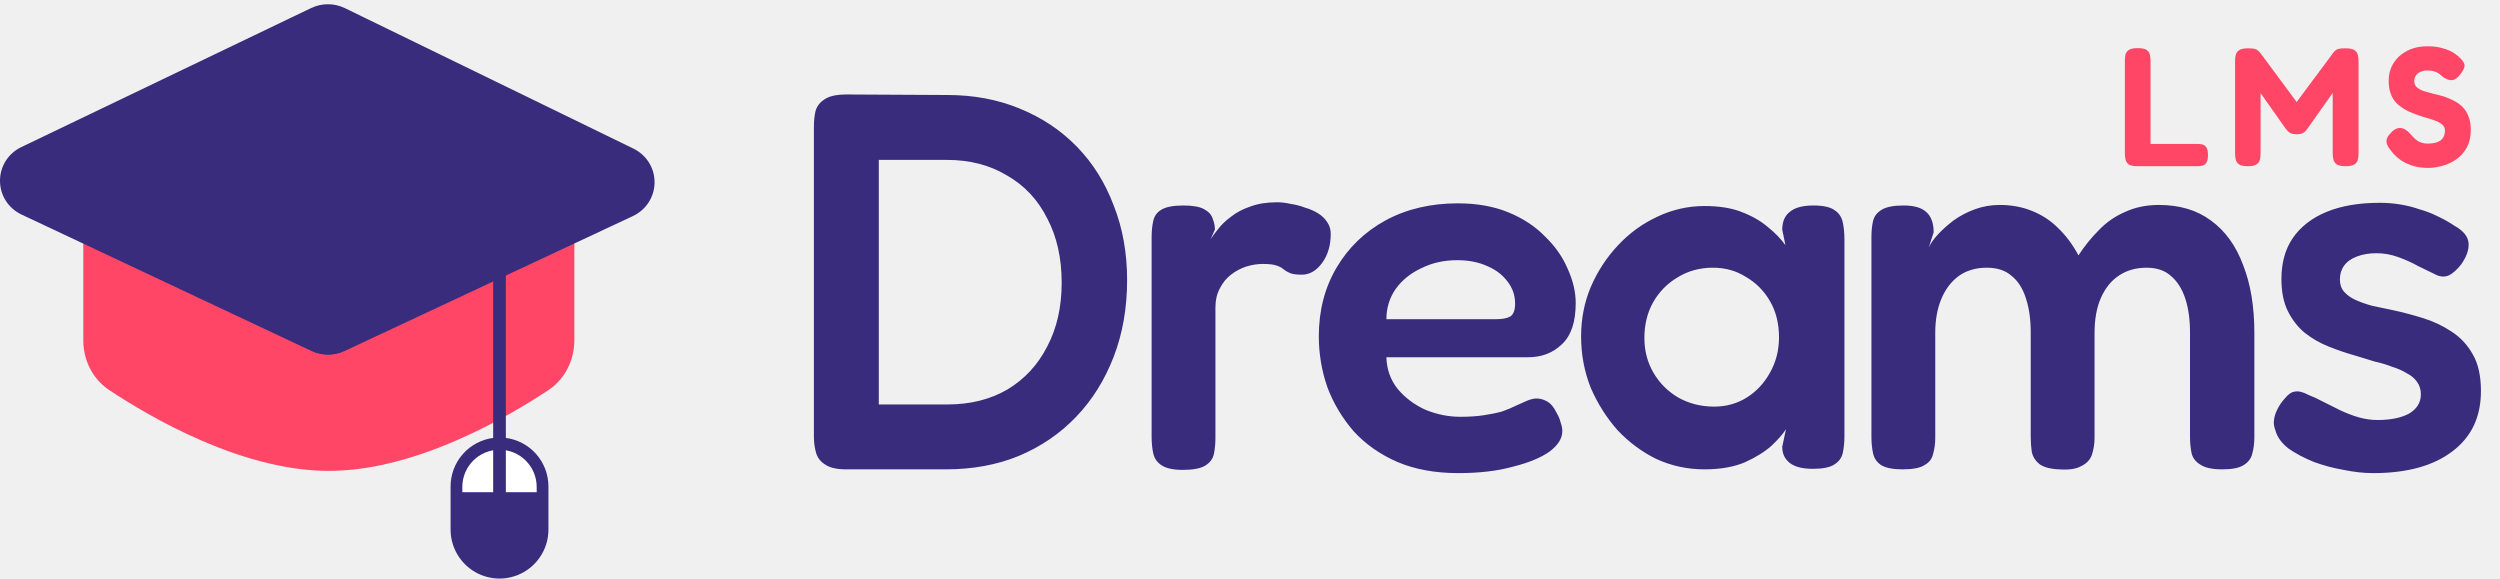
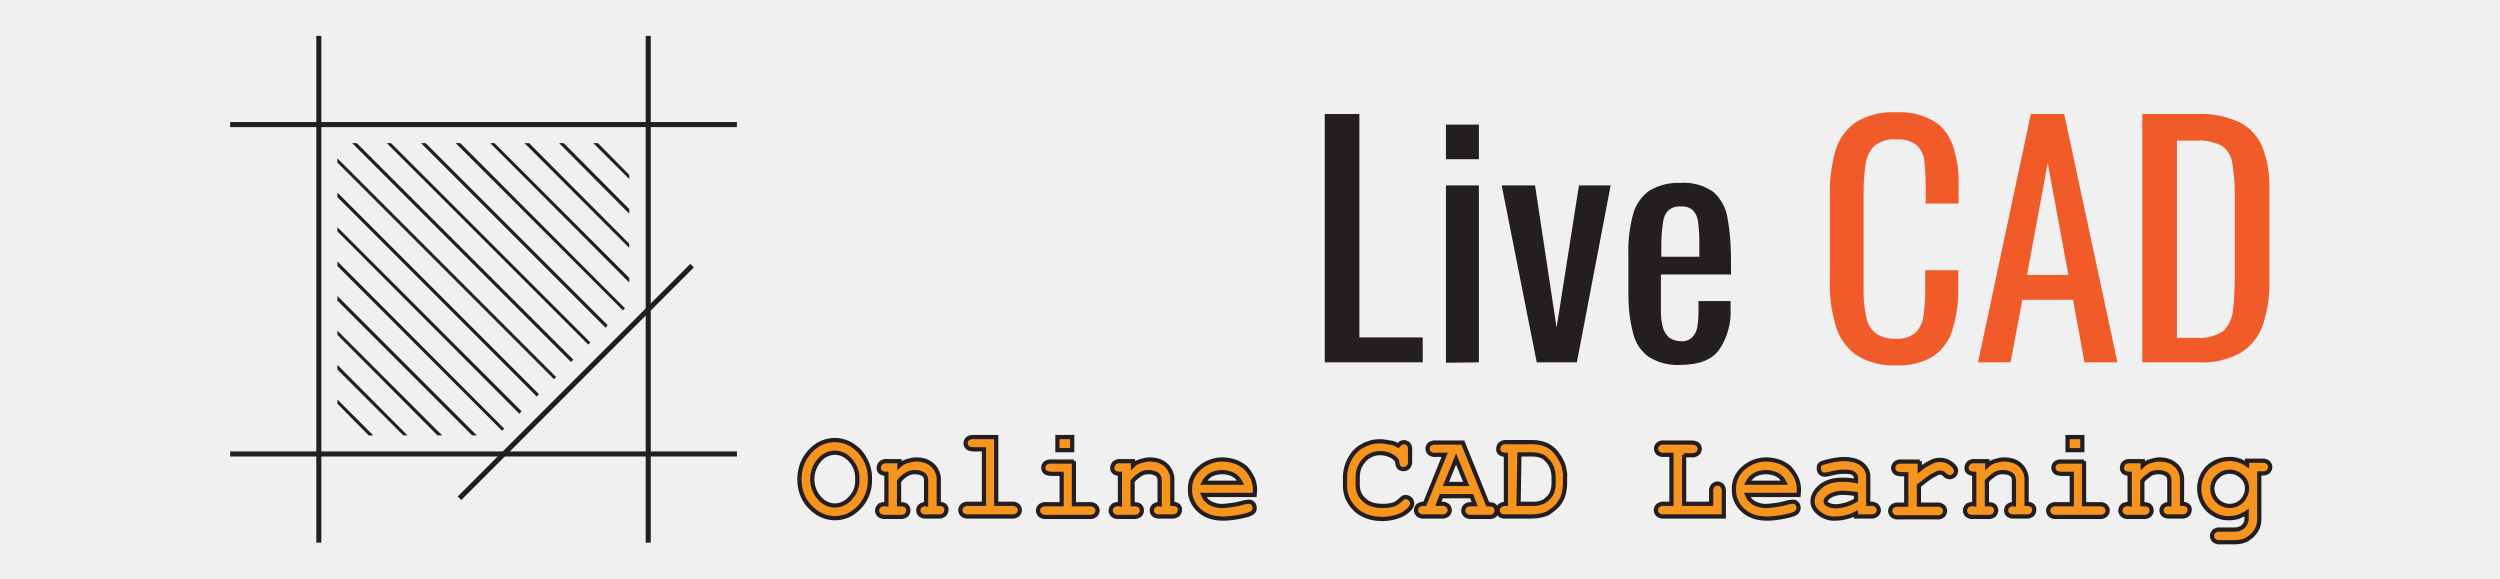
- <svg xmlns="http://www.w3.org/2000/svg" width="592" height="137" viewBox="0 0 592 137" fill="none">
-   <path d="M200.351 111.143C198.15 111.143 196.499 110.762 195.398 110C194.297 109.323 193.578 108.391 193.239 107.206C192.9 106.021 192.731 104.751 192.731 103.396V29.99C192.731 28.635 192.858 27.408 193.112 26.307C193.451 25.122 194.17 24.19 195.271 23.513C196.372 22.751 198.107 22.37 200.478 22.37L224.354 22.497C230.535 22.497 236.207 23.555 241.372 25.672C246.621 27.789 251.151 30.794 254.961 34.689C258.771 38.584 261.692 43.24 263.724 48.659C265.841 53.993 266.899 59.877 266.899 66.312C266.899 72.916 265.841 78.97 263.724 84.473C261.607 89.976 258.644 94.718 254.834 98.697C251.024 102.676 246.494 105.767 241.245 107.968C236.08 110.085 230.323 111.143 223.973 111.143H200.351ZM208.098 95.776H224.354C229.773 95.776 234.514 94.591 238.578 92.22C242.642 89.765 245.775 86.378 247.976 82.06C250.262 77.742 251.405 72.704 251.405 66.947C251.405 61.105 250.262 56.025 247.976 51.707C245.775 47.304 242.6 43.918 238.451 41.547C234.387 39.092 229.646 37.864 224.227 37.864H208.098V95.776ZM280.067 111.27C277.781 111.27 276.088 110.889 274.987 110.127C273.971 109.45 273.336 108.518 273.082 107.333C272.828 106.148 272.701 104.835 272.701 103.396V56.279C272.701 54.755 272.828 53.443 273.082 52.342C273.336 51.157 273.971 50.268 274.987 49.675C276.088 48.998 277.824 48.659 280.194 48.659C282.48 48.659 284.131 48.955 285.147 49.548C286.248 50.141 286.925 50.903 287.179 51.834C287.518 52.681 287.687 53.527 287.687 54.374L286.671 56.66C287.095 55.983 287.687 55.178 288.449 54.247C289.211 53.231 290.227 52.257 291.497 51.326C292.767 50.31 294.291 49.506 296.069 48.913C297.847 48.236 299.964 47.897 302.419 47.897C303.435 47.897 304.494 48.024 305.594 48.278C306.78 48.447 307.923 48.744 309.023 49.167C310.209 49.506 311.267 49.971 312.198 50.564C313.13 51.157 313.849 51.876 314.357 52.723C314.865 53.485 315.119 54.374 315.119 55.39C315.119 58.099 314.442 60.385 313.087 62.248C311.733 64.111 310.124 65.042 308.261 65.042C306.991 65.042 306.06 64.915 305.467 64.661C304.875 64.407 304.367 64.111 303.943 63.772C303.605 63.433 303.054 63.137 302.292 62.883C301.615 62.629 300.514 62.502 298.99 62.502C297.72 62.502 296.408 62.714 295.053 63.137C293.783 63.56 292.598 64.195 291.497 65.042C290.397 65.889 289.508 66.989 288.83 68.344C288.153 69.614 287.814 71.096 287.814 72.789V103.65C287.814 105.089 287.687 106.402 287.433 107.587C287.179 108.688 286.502 109.577 285.401 110.254C284.301 110.931 282.523 111.27 280.067 111.27ZM345.316 112.032C339.812 112.032 334.986 111.143 330.838 109.365C326.774 107.587 323.345 105.174 320.551 102.126C317.841 98.993 315.767 95.522 314.328 91.712C312.973 87.817 312.296 83.796 312.296 79.647C312.296 73.551 313.693 68.132 316.487 63.391C319.281 58.65 323.133 54.924 328.044 52.215C333.039 49.506 338.754 48.151 345.189 48.151C349.761 48.151 353.782 48.871 357.254 50.31C360.725 51.749 363.604 53.654 365.89 56.025C368.26 58.311 370.038 60.851 371.224 63.645C372.494 66.439 373.129 69.148 373.129 71.773C373.129 76.26 372.028 79.52 369.827 81.552C367.71 83.584 365.043 84.6 361.826 84.6H328.298C328.382 87.479 329.271 89.976 330.965 92.093C332.743 94.21 334.944 95.861 337.569 97.046C340.278 98.147 343.03 98.697 345.824 98.697C347.94 98.697 349.803 98.57 351.412 98.316C353.105 98.062 354.544 97.766 355.73 97.427C356.915 97.004 357.931 96.58 358.778 96.157C359.709 95.734 360.556 95.353 361.318 95.014C362.08 94.675 362.799 94.464 363.477 94.379C364.408 94.294 365.339 94.506 366.271 95.014C367.202 95.522 367.964 96.411 368.557 97.681C369.065 98.528 369.403 99.332 369.573 100.094C369.827 100.771 369.954 101.449 369.954 102.126C369.954 103.819 368.938 105.428 366.906 106.952C364.874 108.391 361.995 109.577 358.27 110.508C354.629 111.524 350.311 112.032 345.316 112.032ZM328.298 75.583H354.333C355.772 75.583 356.873 75.371 357.635 74.948C358.397 74.44 358.778 73.424 358.778 71.9C358.778 69.953 358.185 68.217 357 66.693C355.814 65.084 354.206 63.857 352.174 63.01C350.142 62.079 347.771 61.613 345.062 61.613C341.929 61.613 339.093 62.248 336.553 63.518C334.013 64.703 331.981 66.354 330.457 68.471C329.017 70.588 328.298 72.958 328.298 75.583ZM429.27 111.016C426.815 111.016 424.995 110.55 423.809 109.619C422.624 108.688 422.031 107.418 422.031 105.809L422.92 101.618C422.243 102.719 421.1 104.031 419.491 105.555C417.883 106.994 415.766 108.307 413.141 109.492C410.517 110.593 407.342 111.143 403.616 111.143C399.637 111.143 395.869 110.339 392.313 108.73C388.842 107.037 385.752 104.751 383.042 101.872C380.418 98.909 378.301 95.564 376.692 91.839C375.168 88.029 374.406 83.965 374.406 79.647C374.406 75.498 375.168 71.604 376.692 67.963C378.301 64.238 380.46 60.936 383.169 58.057C385.879 55.178 388.969 52.935 392.44 51.326C395.996 49.633 399.722 48.786 403.616 48.786C407.088 48.786 410.009 49.252 412.379 50.183C414.835 51.114 416.909 52.3 418.602 53.739C420.296 55.094 421.693 56.533 422.793 58.057L422.031 54.374C422.031 52.511 422.624 51.114 423.809 50.183C424.995 49.167 426.857 48.659 429.397 48.659C431.768 48.659 433.461 49.04 434.477 49.802C435.493 50.479 436.128 51.453 436.382 52.723C436.636 53.908 436.763 55.263 436.763 56.787V103.269C436.763 104.708 436.636 106.021 436.382 107.206C436.128 108.391 435.451 109.323 434.35 110C433.334 110.677 431.641 111.016 429.27 111.016ZM405.902 96.284C408.781 96.284 411.363 95.564 413.649 94.125C415.935 92.686 417.756 90.738 419.11 88.283C420.55 85.743 421.269 82.949 421.269 79.901C421.269 76.599 420.55 73.72 419.11 71.265C417.671 68.81 415.766 66.905 413.395 65.55C411.109 64.111 408.527 63.391 405.648 63.391C402.516 63.391 399.722 64.153 397.266 65.677C394.811 67.116 392.864 69.106 391.424 71.646C390.07 74.101 389.392 76.895 389.392 80.028C389.392 83.076 390.112 85.828 391.551 88.283C392.991 90.738 394.938 92.686 397.393 94.125C399.933 95.564 402.77 96.284 405.902 96.284ZM450.522 111.143C448.236 111.143 446.543 110.804 445.442 110.127C444.426 109.45 443.791 108.518 443.537 107.333C443.283 106.148 443.156 104.878 443.156 103.523V56.025C443.156 54.67 443.283 53.443 443.537 52.342C443.791 51.241 444.468 50.352 445.569 49.675C446.67 48.998 448.405 48.659 450.776 48.659C453.231 48.659 455.009 49.167 456.11 50.183C457.295 51.199 457.888 52.808 457.888 55.009L456.745 58.565C457.168 57.634 457.888 56.618 458.904 55.517C459.92 54.416 461.148 53.316 462.587 52.215C464.111 51.114 465.804 50.225 467.667 49.548C469.53 48.871 471.477 48.532 473.509 48.532C476.303 48.532 478.843 48.998 481.129 49.929C483.5 50.86 485.574 52.215 487.352 53.993C489.215 55.771 490.823 57.93 492.178 60.47C493.617 58.269 495.226 56.279 497.004 54.501C498.782 52.638 500.856 51.199 503.227 50.183C505.598 49.082 508.265 48.532 511.228 48.532C516.139 48.532 520.245 49.76 523.547 52.215C526.934 54.67 529.474 58.184 531.167 62.756C532.945 67.243 533.834 72.62 533.834 78.885V103.523C533.834 104.962 533.665 106.275 533.326 107.46C533.072 108.561 532.395 109.45 531.294 110.127C530.278 110.804 528.585 111.143 526.214 111.143C523.843 111.143 522.108 110.762 521.007 110C519.906 109.323 519.229 108.434 518.975 107.333C518.721 106.148 518.594 104.835 518.594 103.396V78.758C518.594 75.625 518.213 72.916 517.451 70.63C516.689 68.344 515.546 66.566 514.022 65.296C512.583 64.026 510.678 63.391 508.307 63.391C505.767 63.391 503.566 64.026 501.703 65.296C499.925 66.481 498.528 68.217 497.512 70.503C496.496 72.789 495.988 75.583 495.988 78.885V103.65C495.988 105.089 495.776 106.444 495.353 107.714C494.93 108.899 494.083 109.788 492.813 110.381C491.628 111.058 489.892 111.312 487.606 111.143C485.489 111.058 483.923 110.635 482.907 109.873C481.976 109.111 481.383 108.18 481.129 107.079C480.96 105.894 480.875 104.666 480.875 103.396V78.758C480.875 75.625 480.494 72.916 479.732 70.63C478.97 68.259 477.827 66.481 476.303 65.296C474.864 64.026 472.916 63.391 470.461 63.391C467.836 63.391 465.593 64.068 463.73 65.423C461.952 66.778 460.597 68.598 459.666 70.884C458.735 73.17 458.269 75.795 458.269 78.758V103.65C458.269 105.005 458.1 106.275 457.761 107.46C457.507 108.645 456.83 109.534 455.729 110.127C454.713 110.804 452.977 111.143 450.522 111.143ZM561.959 112.032C559.757 112.032 557.429 111.778 554.974 111.27C552.518 110.847 550.148 110.212 547.862 109.365C545.576 108.434 543.586 107.375 541.893 106.19C540.284 104.92 539.268 103.523 538.845 101.999C538.506 101.152 538.379 100.348 538.464 99.586C538.548 98.739 538.802 97.893 539.226 97.046C539.649 96.115 540.284 95.183 541.131 94.252C541.893 93.321 542.655 92.813 543.417 92.728C544.263 92.559 545.322 92.813 546.592 93.49C547.692 93.913 548.878 94.464 550.148 95.141C551.502 95.818 552.857 96.496 554.212 97.173C555.651 97.85 557.09 98.401 558.53 98.824C560.054 99.247 561.535 99.459 562.975 99.459C566.107 99.459 568.605 98.951 570.468 97.935C572.33 96.834 573.262 95.31 573.262 93.363C573.262 92.262 572.965 91.289 572.373 90.442C571.78 89.595 570.976 88.918 569.96 88.41C569.028 87.817 567.885 87.309 566.531 86.886C565.261 86.378 563.864 85.955 562.34 85.616C560.9 85.193 559.376 84.727 557.768 84.219C555.651 83.626 553.534 82.907 551.418 82.06C549.301 81.213 547.396 80.113 545.703 78.758C544.094 77.403 542.782 75.71 541.766 73.678C540.75 71.646 540.242 69.106 540.242 66.058C540.242 62.248 541.131 59.031 542.909 56.406C544.771 53.697 547.438 51.622 550.91 50.183C554.381 48.744 558.572 48.024 563.483 48.024C565.176 48.024 566.785 48.151 568.309 48.405C569.917 48.659 571.441 49.04 572.881 49.548C574.405 49.971 575.844 50.522 577.199 51.199C578.638 51.876 579.993 52.638 581.263 53.485C583.379 54.67 584.48 56.067 584.565 57.676C584.649 59.2 584.057 60.851 582.787 62.629C581.855 63.814 580.924 64.661 579.993 65.169C579.061 65.592 578.088 65.592 577.072 65.169C575.717 64.492 574.235 63.772 572.627 63.01C571.103 62.163 569.494 61.444 567.801 60.851C566.192 60.258 564.499 59.962 562.721 59.962C561.027 59.962 559.503 60.216 558.149 60.724C556.794 61.232 555.778 61.952 555.101 62.883C554.423 63.814 554.085 64.915 554.085 66.185C554.085 67.37 554.423 68.344 555.101 69.106C555.778 69.868 556.667 70.503 557.768 71.011C558.868 71.519 560.181 71.985 561.705 72.408C563.229 72.747 564.837 73.085 566.531 73.424C568.901 73.932 571.314 74.567 573.77 75.329C576.225 76.091 578.469 77.149 580.501 78.504C582.617 79.859 584.311 81.679 585.581 83.965C586.851 86.166 587.486 89.045 587.486 92.601C587.486 98.782 585.2 103.565 580.628 106.952C576.14 110.339 569.917 112.032 561.959 112.032Z" fill="#392C7D" />
-   <path d="M506.209 39.36C505.249 39.36 504.555 39.227 504.129 38.96C503.702 38.667 503.435 38.28 503.329 37.8C503.222 37.32 503.169 36.827 503.169 36.32V14.44C503.169 13.907 503.209 13.413 503.289 12.96C503.395 12.507 503.662 12.133 504.089 11.84C504.515 11.547 505.222 11.4 506.209 11.4C507.222 11.4 507.929 11.547 508.329 11.84C508.755 12.133 509.009 12.507 509.089 12.96C509.195 13.413 509.249 13.907 509.249 14.44V34.08H520.209C520.662 34.08 521.089 34.12 521.489 34.2C521.889 34.28 522.209 34.507 522.449 34.88C522.715 35.253 522.849 35.867 522.849 36.72C522.849 37.547 522.715 38.16 522.449 38.56C522.182 38.933 521.849 39.16 521.449 39.24C521.075 39.32 520.662 39.36 520.209 39.36H506.209ZM532.266 39.36C531.306 39.36 530.613 39.213 530.186 38.92C529.786 38.627 529.533 38.253 529.426 37.8C529.319 37.32 529.266 36.813 529.266 36.28V14.4C529.266 13.893 529.319 13.427 529.426 13C529.533 12.547 529.799 12.173 530.226 11.88C530.653 11.587 531.359 11.44 532.346 11.44C533.013 11.44 533.519 11.48 533.866 11.56C534.213 11.64 534.466 11.76 534.626 11.92C534.786 12.053 534.959 12.213 535.146 12.4L544.146 24.56H543.546L552.586 12.4C552.799 12.133 553.013 11.933 553.226 11.8C553.439 11.667 553.706 11.573 554.026 11.52C554.373 11.467 554.853 11.44 555.466 11.44C556.426 11.44 557.119 11.587 557.546 11.88C557.973 12.173 558.239 12.56 558.346 13.04C558.453 13.493 558.506 13.973 558.506 14.48V36.36C558.506 36.867 558.453 37.347 558.346 37.8C558.239 38.253 557.973 38.627 557.546 38.92C557.119 39.213 556.413 39.36 555.426 39.36C554.466 39.36 553.773 39.213 553.346 38.92C552.919 38.627 552.653 38.24 552.546 37.76C552.439 37.28 552.386 36.787 552.386 36.28V22L546.426 30.44C546.319 30.573 546.173 30.76 545.986 31C545.799 31.213 545.533 31.4 545.186 31.56C544.866 31.72 544.426 31.8 543.866 31.8C543.279 31.8 542.813 31.72 542.466 31.56C542.146 31.4 541.893 31.213 541.706 31C541.519 30.787 541.359 30.6 541.226 30.44L535.306 22.04V36.36C535.306 36.867 535.253 37.347 535.146 37.8C535.039 38.253 534.773 38.627 534.346 38.92C533.946 39.213 533.253 39.36 532.266 39.36ZM575.004 39.76C573.591 39.76 572.351 39.587 571.284 39.24C570.244 38.893 569.351 38.48 568.604 38C567.884 37.493 567.311 37 566.884 36.52C566.457 36.04 566.164 35.68 566.004 35.44C565.551 34.853 565.271 34.347 565.164 33.92C565.057 33.467 565.111 33.013 565.324 32.56C565.564 32.107 565.964 31.613 566.524 31.08C567.084 30.6 567.604 30.347 568.084 30.32C568.591 30.267 569.084 30.387 569.564 30.68C570.044 30.973 570.511 31.387 570.964 31.92C571.604 32.693 572.231 33.24 572.844 33.56C573.484 33.853 574.151 34 574.844 34C575.724 34 576.471 33.893 577.084 33.68C577.697 33.467 578.164 33.133 578.484 32.68C578.804 32.2 578.964 31.6 578.964 30.88C578.964 30.293 578.737 29.827 578.284 29.48C577.857 29.107 577.271 28.787 576.524 28.52C575.804 28.253 574.991 28 574.084 27.76C573.204 27.493 572.324 27.187 571.444 26.84C570.831 26.627 570.244 26.36 569.684 26.04C569.124 25.72 568.591 25.36 568.084 24.96C567.577 24.56 567.137 24.08 566.764 23.52C566.417 22.96 566.137 22.32 565.924 21.6C565.737 20.88 565.644 20.053 565.644 19.12C565.644 17.547 566.031 16.147 566.804 14.92C567.577 13.693 568.644 12.733 570.004 12.04C571.391 11.32 572.977 10.96 574.764 10.96C575.964 10.96 577.004 11.067 577.884 11.28C578.791 11.493 579.551 11.747 580.164 12.04C580.777 12.333 581.257 12.627 581.604 12.92C581.977 13.187 582.231 13.4 582.364 13.56C583.111 14.253 583.524 14.853 583.604 15.36C583.684 15.84 583.404 16.52 582.764 17.4C582.097 18.333 581.431 18.853 580.764 18.96C580.124 19.067 579.391 18.84 578.564 18.28C578.244 17.987 577.924 17.72 577.604 17.48C577.284 17.24 576.897 17.053 576.444 16.92C576.017 16.76 575.444 16.68 574.724 16.68C574.297 16.68 573.897 16.747 573.524 16.88C573.151 16.987 572.831 17.147 572.564 17.36C572.297 17.573 572.084 17.84 571.924 18.16C571.764 18.453 571.684 18.787 571.684 19.16C571.684 19.773 571.884 20.267 572.284 20.64C572.711 21.013 573.257 21.32 573.924 21.56C574.617 21.773 575.377 21.987 576.204 22.2C577.057 22.387 577.924 22.613 578.804 22.88C579.604 23.147 580.377 23.48 581.124 23.88C581.871 24.253 582.537 24.733 583.124 25.32C583.711 25.907 584.177 26.64 584.524 27.52C584.897 28.4 585.084 29.48 585.084 30.76C585.084 32.36 584.777 33.733 584.164 34.88C583.551 36.027 582.737 36.96 581.724 37.68C580.711 38.4 579.617 38.92 578.444 39.24C577.271 39.587 576.124 39.76 575.004 39.76Z" fill="#FF4667" />
-   <path d="M133.733 55.305V81.76C133.733 85.623 131.917 89.215 128.928 91.24C126.415 92.942 123.032 95.112 119.033 97.373V55.305H133.733Z" fill="#FF4667" />
-   <path d="M118.283 55.305V97.558C107.507 103.691 92.29 110.491 77.846 110.491C58.049 110.491 36.801 97.712 27.514 91.4C24.525 89.367 22.709 85.761 22.709 81.882V55.305H118.283V55.305Z" fill="#FF4667" />
-   <path d="M133 54.754V80.591C133 84.377 131.185 87.894 128.196 89.876C118.91 96.034 97.663 108.503 77.864 108.503C58.066 108.503 36.819 96.034 27.532 89.876C24.544 87.894 22.728 84.377 22.728 80.591V54.754H133ZM136.001 51.75H133H22.728H19.727V54.754V80.591C19.727 85.42 22.026 89.827 25.875 92.38C30.768 95.625 38.502 100.318 47.561 104.254C58.639 109.067 68.834 111.507 77.864 111.507C86.894 111.507 97.089 109.067 108.167 104.254C117.226 100.318 124.96 95.624 129.853 92.38C133.702 89.827 136.001 85.42 136.001 80.591V54.754V51.75V51.75Z" fill="#FF4667" />
-   <path d="M116.893 103.686C114.084 104.026 111.497 105.383 109.618 107.501C107.74 109.62 106.702 112.353 106.699 115.185V125.404C106.699 129.546 108.906 133.375 112.491 135.446C116.076 137.518 120.492 137.518 124.076 135.446C127.661 133.375 129.869 129.546 129.869 125.404V115.185C129.866 112.353 128.827 109.62 126.949 107.501C125.071 105.383 122.483 104.026 119.674 103.686" fill="#392C7D" />
-   <path d="M127.087 116.549H109.48V115.31C109.48 110.443 113.422 106.498 118.283 106.498C123.145 106.498 127.087 110.444 127.087 115.31V116.549H127.087Z" fill="white" />
-   <path d="M118.283 58.541V118.503" stroke="#392C7D" stroke-width="3" stroke-miterlimit="10" stroke-linecap="round" />
-   <path d="M147.915 51.328L81.231 83.107C78.986 84.177 76.378 84.174 74.134 83.099L7.087 50.976C0.871 47.998 0.838 39.152 7.031 36.127L74.042 3.402C76.337 2.281 79.022 2.289 81.31 3.423L148.03 36.493C154.192 39.548 154.124 48.37 147.915 51.328Z" fill="#392C7D" />
-   <path d="M77.655 3.95C78.574 3.95 79.492 4.156 80.337 4.568L148.637 37.82C153.159 40.022 153.109 46.381 148.553 48.514L80.28 80.473C79.458 80.858 78.57 81.05 77.682 81.05C76.789 81.05 75.897 80.856 75.072 80.468L6.436 48.167C1.874 46.02 1.85 39.644 6.395 37.463L75.004 4.552C75.84 4.151 76.748 3.95 77.655 3.95ZM77.655 1C76.287 1 74.916 1.312 73.688 1.901L5.08 34.812C1.933 36.321 -0.013 39.397 6.59941e-05 42.839C0.013 46.281 1.983 49.342 5.141 50.828L73.776 83.129C74.988 83.699 76.338 84 77.681 84C79.018 84 80.363 83.701 81.57 83.136L149.842 51.178C152.996 49.701 154.973 46.65 155 43.215C155.027 39.781 153.099 36.7 149.968 35.176L81.669 1.924C80.428 1.319 79.039 1 77.655 1Z" fill="#392C7D" />
+ <svg xmlns="http://www.w3.org/2000/svg" version="1.1" id="Layer_1" x="0px" y="0px" viewBox="0 0 592 137" style="enable-background:new 0 0 592 137;" xml:space="preserve">
+   <style type="text/css">
+ 	.st0{fill:#231F20;}
+ 	.st1{fill:#F15A29;}
+ 	.st2{fill:#F7941D;stroke:#231F20;stroke-miterlimit:10;}
+ </style>
+   <g>
+     <g>
+       <polygon class="st0" points="313.7,85.8 313.7,27 321.9,27 321.9,79.9 336.9,79.9 336.9,85.8   " />
+       <path class="st0" d="M342.4,37.7v-8.2h7.8v8.2H342.4z M342.4,85.9v-42h7.8v41.9L342.4,85.9z" />
+       <polygon class="st0" points="363.9,85.8 355.6,43.9 363.5,43.9 368.6,77.6 373.9,43.9 381.4,43.9 373.4,85.8   " />
+       <path class="st0" d="M398,86.4c-2.7,0.2-5.3-0.5-7.6-1.9c-1.9-1.4-3.2-3.4-3.7-5.7c-0.8-3-1.1-6.1-1.1-9.2v-9.5    c-0.1-3.1,0.3-6.3,1.1-9.3c0.6-2.3,1.9-4.2,3.8-5.6c2.3-1.4,4.9-2,7.5-1.9c2.8-0.2,5.5,0.6,7.8,2.2c1.8,1.7,3,3.9,3.3,6.3    c0.6,3.2,0.8,6.5,0.8,9.7V65h-16.6v8.5c0,1.4,0.1,2.8,0.5,4.1c0.2,0.9,0.8,1.7,1.5,2.4c0.8,0.5,1.8,0.8,2.7,0.8    c1,0.1,1.9-0.2,2.6-0.8c0.7-0.7,1.1-1.5,1.3-2.4c0.2-1.2,0.3-2.4,0.3-3.7v-2.6h7.6v1.6c0.2,3.5-0.7,7-2.7,9.9    C405.4,85.2,402.3,86.4,398,86.4z M393.4,60.8h9V57c0-1.5-0.1-3-0.3-4.5c-0.1-1-0.5-1.9-1.2-2.7c-0.8-0.7-1.8-1-2.9-0.9    c-1-0.1-2.1,0.2-2.9,0.9c-0.8,0.8-1.2,1.8-1.3,2.9c-0.3,1.9-0.4,3.8-0.4,5.7L393.4,60.8z" />
+       <path class="st1" d="M449,86.5c-3.4,0.2-6.8-0.7-9.7-2.6c-2.3-1.8-4-4.3-4.7-7.1c-0.9-3.2-1.4-6.5-1.3-9.9V46.2    c-0.1-3.5,0.4-7,1.3-10.4c0.8-2.8,2.5-5.2,4.8-6.8c2.9-1.8,6.2-2.6,9.6-2.4c3.1-0.2,6.1,0.5,8.8,2c2.2,1.3,3.8,3.4,4.6,5.8    c1,2.9,1.5,6,1.4,9.1v4.7H456v-4.1c0-1.9-0.1-3.9-0.3-5.8c-0.1-1.5-0.7-2.8-1.8-3.9c-1.4-1.1-3.1-1.5-4.9-1.4    c-1.8-0.2-3.6,0.4-5.1,1.5c-1.1,1.1-1.9,2.6-2.1,4.2c-0.3,2.1-0.5,4.2-0.5,6.4v23.3c-0.1,2.3,0.2,4.7,0.7,7    c0.3,1.5,1.2,2.8,2.4,3.7c1.4,0.8,2.9,1.2,4.5,1.1c1.7,0.2,3.5-0.4,4.8-1.5c1-1.1,1.7-2.6,1.8-4.1c0.3-2,0.4-4.1,0.4-6.1V64h7.8    v4.4c0.1,3.2-0.4,6.4-1.3,9.5c-0.7,2.6-2.3,4.8-4.5,6.4C455.3,85.9,452.1,86.7,449,86.5z" />
+       <path class="st1" d="M468.4,85.8L480.9,27h7.9l12.6,58.8h-7.8L490.9,71h-12l-2.8,14.8H468.4z M480,65.1h9.8l-4.9-26.5L480,65.1z" />
+       <path class="st1" d="M507.3,85.8V27h12.8c3.6-0.2,7.1,0.5,10.3,2c2.5,1.3,4.4,3.4,5.4,6c1.2,3.2,1.7,6.6,1.6,10v21.6    c0.1,3.6-0.5,7.1-1.6,10.5c-1,2.7-2.8,5-5.3,6.5c-3,1.6-6.4,2.4-9.8,2.2L507.3,85.8z M515.5,80h4.7c2.3,0.2,4.5-0.4,6.4-1.7    c1.3-1.4,2.1-3.2,2.2-5.1c0.3-2.7,0.4-5.4,0.4-8.1V46c0-2.5-0.2-5-0.6-7.4c-0.2-1.7-1.2-3.2-2.5-4.1c-1.9-0.9-4-1.4-6.1-1.2h-4.5    L515.5,80z" />
+     </g>
+     <g>
+       <g>
+         <polygon class="st0" points="80,94.7 79.9,94.6 79.9,95 79.9,95.2 79.9,95.6 87.3,103.1 87.3,103.1 87.8,103.1 88,103.1      88.4,103.1    " />
+         <polygon class="st0" points="133.5,33.9 133.4,33.9 133,33.9 132.8,33.9 132.4,33.9 148.9,50.5 149,50.6 149,50.2 149,50      149,49.5    " />
+         <polygon class="st0" points="125.3,33.9 125.3,33.9 124.9,33.9 124.6,33.9 124.2,33.9 148.9,58.6 149,58.7 149,58.3 149,58.1      149,57.7    " />
+         <polygon class="st0" points="117.1,33.9 117.1,33.9 116.7,33.9 116.5,33.9 116.1,33.9 148.9,66.8 149,66.9 149,66.5 149,66.3      149,65.8    " />
+         <polygon class="st0" points="109,33.9 108.5,33.9 108.3,33.9 107.9,33.9 147.4,73.4 147.5,73.5 147.7,73.3 147.8,73.2 148,73         " />
+         <polygon class="st0" points="100.8,33.9 100.4,33.9 100.2,33.9 99.7,33.9 143.3,77.5 143.4,77.6 143.6,77.4 143.7,77.2 143.9,77         " />
+         <polygon class="st0" points="92.6,33.9 92.2,33.9 92,33.9 91.6,33.9 139.3,81.6 139.3,81.6 139.5,81.4 139.6,81.3 139.8,81.1         " />
+         <polygon class="st0" points="84.5,33.9 84.1,33.9 83.9,33.9 83.4,33.9 135.2,85.7 135.2,85.7 135.4,85.5 135.5,85.4 135.8,85.2         " />
+         <polygon class="st0" points="79.9,37.5 79.9,37.9 79.9,38.1 79.9,38.5 131.1,89.7 131.2,89.8 131.4,89.6 131.5,89.5 131.7,89.3         " />
+         <polygon class="st0" points="79.9,45.6 79.9,46.1 79.9,46.3 79.9,46.7 127,93.8 127.1,93.9 127.3,93.7 127.4,93.6 127.6,93.3         " />
+         <polygon class="st0" points="123.3,97.6 123.5,97.4 79.9,53.8 79.9,54.2 79.9,54.4 79.9,54.8 122.9,97.9 123,98 123.2,97.7      123.2,97.7 123.3,97.7 123.3,97.6    " />
+         <polygon class="st0" points="79.9,61.9 79.9,62.4 79.9,62.6 79.9,63 118.9,102 118.9,102 119.1,101.8 119.2,101.7 119.4,101.5         " />
+         <polygon class="st0" points="80,70.2 79.9,70.1 79.9,70.5 79.9,70.7 79.9,71.2 111.8,103.1 111.8,103.1 112.2,103.1 112.4,103.1      112.9,103.1    " />
+         <polygon class="st0" points="80,78.4 79.9,78.3 79.9,78.7 79.9,78.9 79.9,79.3 103.6,103.1 103.6,103.1 104.1,103.1 104.3,103.1      104.7,103.1    " />
+         <polygon class="st0" points="80,86.5 79.9,86.4 79.9,86.8 79.9,87 79.9,87.5 95.5,103.1 95.5,103.1 95.9,103.1 96.1,103.1      96.5,103.1    " />
+         <polygon class="st0" points="141.6,33.9 141.6,33.9 141.2,33.9 141,33.9 140.5,33.9 148.9,42.3 149,42.4 149,42 149,41.8      149,41.4    " />
+         <rect x="97.4" y="89.8" transform="matrix(0.7071 -0.7071 0.7071 0.7071 -23.9952 122.9411)" class="st0" width="77.9" height="1.2" />
+         <rect x="54.5" y="28.9" class="st0" width="120" height="1.2" />
+         <rect x="54.5" y="106.9" class="st0" width="120" height="1.2" />
+         <rect x="74.9" y="8.5" class="st0" width="1.2" height="120" />
+         <rect x="152.9" y="8.5" class="st0" width="1.2" height="120" />
+       </g>
+       <g>
+         <path class="st2" d="M206,113.5c0.1,2.4-0.8,4.8-2.5,6.6c-1.7,1.8-3.6,2.6-5.8,2.6c-2,0-3.9-0.8-5.4-2.2c-2-1.8-3-4.2-3-7     s1-5.2,3-7.1c1.4-1.4,3.4-2.2,5.4-2.2c2.2,0,4.1,0.9,5.8,2.6C205.2,108.7,206.1,111.1,206,113.5z M203,113.5     c0.1-1.7-0.5-3.3-1.6-4.5c-0.9-1.1-2.3-1.8-3.7-1.8c-1.4,0-2.8,0.7-3.7,1.8c-2.2,2.6-2.2,6.4,0,8.9c0.9,1.1,2.3,1.8,3.7,1.8     c1.4,0,2.8-0.7,3.7-1.8C202.5,116.8,203.1,115.2,203,113.5z" />
+         <path class="st2" d="M213,109.2v1c0.5-0.5,1.1-0.8,1.8-1c0.7-0.2,1.4-0.4,2.1-0.4c1.8,0,3.1,0.5,4.2,1.6c0.8,0.9,1.3,2.2,1.2,3.4     v5.5c0.5,0,1,0.1,1.4,0.4c0.3,0.3,0.5,0.7,0.4,1.1c0,0.4-0.2,0.8-0.5,1.1c-0.4,0.3-1,0.5-1.5,0.4h-2.7c-0.5,0.1-1.1-0.1-1.5-0.4     c-0.6-0.6-0.6-1.5,0-2.1c0,0,0,0,0,0c0.4-0.3,0.9-0.5,1.4-0.4v-5.6c0-0.5-0.1-1-0.5-1.4c-0.6-0.4-1.3-0.6-2.1-0.6     c-0.6,0-1.2,0.1-1.8,0.4c-0.7,0.4-1.4,1-2,1.7v5.5c0.5,0,1,0,1.5,0.2c0.5,0.3,0.7,0.8,0.7,1.3c0,0.4-0.2,0.8-0.5,1.1     c-0.4,0.3-1,0.5-1.5,0.4h-3.4c-0.5,0.1-1.1-0.1-1.5-0.4c-0.3-0.3-0.5-0.7-0.5-1.1c0-0.5,0.3-1,0.7-1.3c0.5-0.2,1-0.3,1.5-0.2     v-7.2c-0.5,0-1-0.1-1.4-0.4c-0.3-0.3-0.5-0.7-0.4-1.1c0-0.4,0.2-0.8,0.5-1.1c0.4-0.3,1-0.5,1.5-0.4L213,109.2z" />
+         <path class="st2" d="M235.9,103.5v15.8h3.6c0.5-0.1,1.1,0.1,1.5,0.4c0.3,0.3,0.5,0.7,0.5,1.1c0,0.4-0.2,0.8-0.5,1.1     c-0.4,0.3-1,0.5-1.5,0.4h-10.1c-0.5,0.1-1.1-0.1-1.5-0.4c-0.3-0.3-0.5-0.7-0.5-1.1c0-0.4,0.2-0.8,0.5-1.1c0.4-0.3,1-0.5,1.5-0.4     h3.6v-12.9h-2.4c-0.5,0-1.1-0.1-1.5-0.4c-0.6-0.6-0.6-1.5,0-2.1c0,0,0,0,0,0c0.4-0.3,1-0.5,1.5-0.4L235.9,103.5z" />
+         <path class="st2" d="M254.3,109.2v10.2h3.6c0.5-0.1,1.1,0.1,1.5,0.4c0.3,0.3,0.5,0.7,0.5,1.1c0,0.4-0.2,0.8-0.5,1.1     c-0.4,0.3-1,0.5-1.5,0.4h-10.1c-0.5,0.1-1.1-0.1-1.5-0.4c-0.3-0.3-0.5-0.7-0.5-1.1c0-0.4,0.2-0.8,0.5-1.1c0.4-0.3,1-0.5,1.5-0.4     h3.6v-7.2H249c-0.5,0-1.1-0.1-1.5-0.4c-0.6-0.6-0.6-1.5,0-2.1c0,0,0,0,0,0c0.4-0.3,1-0.5,1.5-0.4H254.3z M253.9,103.5v3.1h-3.5     v-3.1H253.9z" />
+         <path class="st2" d="M268.3,109.2v1c0.5-0.5,1.1-0.8,1.8-1c0.7-0.2,1.4-0.4,2.1-0.4c1.8,0,3.1,0.5,4.2,1.6     c0.8,0.9,1.3,2.2,1.2,3.4v5.5c0.5,0,1,0.1,1.4,0.4c0.3,0.3,0.5,0.7,0.4,1.1c0,0.4-0.2,0.8-0.5,1.1c-0.4,0.3-1,0.5-1.5,0.4h-2.7     c-0.5,0.1-1.1-0.1-1.5-0.4c-0.6-0.6-0.6-1.5,0-2.1c0,0,0,0,0,0c0.4-0.3,0.9-0.5,1.4-0.4v-5.6c0-0.5-0.1-1-0.5-1.4     c-0.6-0.4-1.3-0.6-2.1-0.6c-0.6,0-1.2,0.1-1.8,0.4c-0.7,0.5-1.4,1-2,1.7v5.5c0.5,0,1,0,1.5,0.2c0.5,0.3,0.7,0.8,0.7,1.3     c0,0.4-0.2,0.8-0.5,1.1c-0.4,0.3-1,0.5-1.5,0.4h-3.4c-0.5,0.1-1.1-0.1-1.5-0.4c-0.3-0.3-0.5-0.7-0.5-1.1c0-0.5,0.3-1,0.7-1.3     c0.5-0.2,1-0.3,1.5-0.2v-7.2c-0.5,0-1-0.1-1.4-0.4c-0.3-0.3-0.5-0.7-0.4-1.1c0-0.4,0.2-0.8,0.5-1.1c0.4-0.3,1-0.5,1.5-0.4     L268.3,109.2z" />
+         <path class="st2" d="M297.1,117.2h-12.2c0.3,0.8,0.9,1.4,1.6,1.9c1,0.5,2.1,0.8,3.2,0.7c1.5-0.1,3-0.3,4.4-0.7     c0.5-0.2,1-0.2,1.6-0.3c0.4,0,0.7,0.1,1,0.4c0.3,0.3,0.4,0.7,0.4,1.1c0,0.4-0.1,0.7-0.4,1c-0.4,0.4-1.3,0.7-2.8,1     c-1.4,0.3-2.9,0.5-4.3,0.5c-2.4,0-4.3-0.7-5.7-2c-1.4-1.3-2.2-3.1-2.1-4.9c-0.1-2,0.8-3.8,2.3-5.1c1.5-1.3,3.4-2,5.3-2     c1.1,0,2.3,0.2,3.3,0.6c0.8,0.3,1.6,0.8,2.3,1.4c0.7,0.8,1.3,1.7,1.7,2.6c0.3,0.8,0.5,1.7,0.5,2.6L297.1,117.2z M293.8,114.3     c-0.4-0.8-1-1.5-1.8-1.9c-1.6-0.8-3.6-0.8-5.2,0c-0.8,0.5-1.4,1.1-1.8,1.9H293.8z" />
+         <path class="st2" d="M331.1,105.5c0.2-0.2,0.4-0.4,0.6-0.6c0.2-0.1,0.5-0.2,0.7-0.2c0.4,0,0.8,0.2,1.1,0.4c0.3,0.4,0.5,1,0.4,1.5     v2.5c0.1,0.5-0.1,1.1-0.4,1.5c-0.3,0.3-0.7,0.5-1.1,0.5c-0.3,0-0.7-0.1-1-0.3c-0.3-0.3-0.5-0.8-0.5-1.2c0-0.3-0.2-0.7-0.4-0.9     c-0.5-0.5-1-0.8-1.6-1c-0.7-0.3-1.4-0.4-2.1-0.4c-0.9,0-1.7,0.2-2.4,0.6c-0.8,0.4-1.5,1.1-2,1.9c-0.6,0.9-0.9,2-0.9,3.1v1.9     c0,1.4,0.5,2.7,1.6,3.6c1,1,2.5,1.4,4.3,1.4c1,0,1.9-0.1,2.8-0.4c0.5-0.2,1-0.6,1.4-1c0.2-0.2,0.5-0.4,0.7-0.6     c0.2-0.1,0.4-0.1,0.6-0.1c0.8,0,1.5,0.7,1.5,1.5c0,0.5-0.3,1-0.6,1.3c-0.6,0.7-1.4,1.2-2.3,1.6c-1.3,0.5-2.7,0.8-4.1,0.8     c-1.6,0-3.3-0.3-4.8-1.1c-1.2-0.6-2.2-1.6-2.9-2.7c-0.8-1.2-1.2-2.6-1.2-4.1v-2c0-1.5,0.4-3,1.1-4.3c0.7-1.3,1.7-2.4,3-3.1     c1.2-0.7,2.6-1.1,4.1-1.1c0.8,0,1.6,0.1,2.4,0.3C329.7,104.8,330.4,105.1,331.1,105.5z" />
+         <path class="st2" d="M348.5,117.5h-7.2l-0.7,1.8h0.7c0.5-0.1,1.1,0.1,1.5,0.4c0.3,0.3,0.5,0.7,0.5,1.1c0,0.4-0.2,0.8-0.5,1.1     c-0.4,0.3-1,0.5-1.5,0.4h-4c-0.5,0.1-1.1-0.1-1.5-0.4c-0.3-0.3-0.5-0.7-0.5-1.1c0-0.4,0.2-0.8,0.5-1.1c0.5-0.3,1-0.5,1.6-0.4     l4.7-11.6H340c-0.5,0.1-1.1-0.1-1.5-0.4c-0.6-0.6-0.6-1.5,0-2.1c0,0,0,0,0,0c0.4-0.3,1-0.5,1.5-0.4h6.4l5.9,14.6     c0.5,0,0.9,0,1.4,0.2c0.4,0.3,0.7,0.8,0.7,1.3c0,0.4-0.2,0.8-0.4,1.1c-0.4,0.3-1,0.5-1.5,0.4h-4c-0.5,0.1-1.1-0.1-1.5-0.4     c-0.3-0.3-0.5-0.7-0.5-1.1c0-0.4,0.2-0.8,0.5-1.1c0.4-0.3,1-0.5,1.5-0.4h0.7L348.5,117.5z M347.2,114.6l-2.4-5.9l-2.4,5.9     L347.2,114.6z" />
+         <path class="st2" d="M356.6,119.3v-11.6c-0.5,0-1-0.1-1.4-0.4c-0.3-0.3-0.5-0.7-0.4-1.1c0-0.4,0.2-0.8,0.5-1.1     c0.4-0.3,1-0.5,1.5-0.4h6.2c1,0,1.9,0.2,2.8,0.5c0.8,0.3,1.6,0.8,2.2,1.4c0.5,0.5,0.9,1.1,1.3,1.7c0.4,0.7,0.8,1.4,1,2.2     c0.2,0.9,0.4,1.7,0.3,2.6v1.4c0,1.1-0.2,2.3-0.6,3.3c-0.4,0.9-0.9,1.7-1.7,2.4c-0.6,0.5-1.2,1-1.9,1.4c-1.2,0.5-2.5,0.7-3.8,0.7     h-6c-0.5,0.1-1.1-0.1-1.5-0.4c-0.6-0.6-0.6-1.5,0-2.1c0,0,0,0,0,0C355.6,119.4,356.1,119.3,356.6,119.3z M359.6,119.3h3.2     c0.9,0.1,1.8-0.1,2.7-0.5c0.7-0.4,1.3-1,1.8-1.7c0.4-0.8,0.6-1.7,0.6-2.7v-1.4c0-0.9-0.2-1.7-0.5-2.5c-0.4-0.9-1.1-1.7-1.9-2.3     c-0.8-0.4-1.7-0.6-2.6-0.6h-3.1L359.6,119.3z" />
+         <path class="st2" d="M398.8,107.7v11.6h6.4v-2.8c-0.1-0.5,0.1-1.1,0.4-1.5c0.3-0.3,0.7-0.5,1.1-0.5c0.4,0,0.8,0.2,1.1,0.5     c0.3,0.4,0.5,1,0.4,1.5v5.8h-14.1c-0.5,0.1-1.1-0.1-1.5-0.4c-0.3-0.3-0.5-0.7-0.5-1.1c0-0.4,0.2-0.8,0.5-1.1     c0.4-0.3,1-0.5,1.5-0.4h1.7v-11.6h-1.7c-0.5,0.1-1.1-0.1-1.5-0.4c-0.6-0.6-0.6-1.5,0-2.1c0,0,0,0,0,0c0.4-0.3,1-0.5,1.5-0.4h6.4     c0.5,0,1.1,0.1,1.5,0.4c0.3,0.3,0.5,0.7,0.5,1.1c0,0.4-0.2,0.8-0.5,1.1c-0.4,0.3-1,0.5-1.5,0.4H398.8z" />
+         <path class="st2" d="M425.9,117.2h-12.2c0.3,0.8,0.9,1.4,1.6,1.9c1,0.5,2.1,0.8,3.2,0.7c1.5-0.1,3-0.3,4.4-0.7     c0.5-0.2,1-0.2,1.6-0.3c0.4,0,0.7,0.1,1,0.4c0.3,0.3,0.4,0.7,0.4,1.1c0,0.4-0.2,0.7-0.4,1c-0.4,0.4-1.3,0.7-2.8,1     c-1.4,0.3-2.9,0.5-4.3,0.5c-2.4,0-4.3-0.7-5.7-2c-1.4-1.3-2.2-3.1-2.1-4.9c-0.1-2,0.8-3.8,2.3-5.1c1.5-1.3,3.4-2,5.3-2     c1.1,0,2.3,0.2,3.3,0.6c0.8,0.3,1.6,0.8,2.3,1.4c0.7,0.8,1.3,1.7,1.7,2.6c0.3,0.8,0.5,1.7,0.5,2.6L425.9,117.2z M422.6,114.3     c-0.4-0.8-1-1.5-1.8-1.9c-1.6-0.8-3.6-0.8-5.2,0c-0.8,0.5-1.4,1.1-1.8,1.9H422.6z" />
+         <path class="st2" d="M439.5,122.3v-0.7c-0.8,0.4-1.6,0.7-2.5,0.9c-0.8,0.2-1.6,0.3-2.4,0.3c-1.4,0.1-2.8-0.4-3.9-1.3     c-1-0.8-1.5-1.8-1.5-2.8c0-1.2,0.6-2.4,1.9-3.5c1.3-1.1,3-1.6,5.3-1.6c1,0,2.1,0.1,3.1,0.3v-0.7c0-0.4-0.2-0.8-0.6-1.1     c-0.4-0.3-1.1-0.4-2.2-0.4c-1.2,0-2.3,0.2-3.4,0.5c-0.4,0.1-0.8,0.2-1.2,0.2c-0.4,0-0.7-0.1-1-0.4c-0.3-0.3-0.4-0.7-0.4-1.1     c0-0.2,0-0.4,0.1-0.7c0.1-0.2,0.2-0.3,0.4-0.4c0.3-0.2,0.7-0.3,1.1-0.4c0.7-0.2,1.5-0.4,2.2-0.5c0.7-0.1,1.4-0.2,2.1-0.2     c1.8,0,3.3,0.4,4.3,1.2c1,0.8,1.6,2,1.5,3.3v6.1h0.5c0.5-0.1,1.1,0.1,1.5,0.4c0.3,0.3,0.5,0.7,0.5,1.1c0,0.4-0.2,0.8-0.5,1.1     c-0.4,0.3-1,0.5-1.5,0.4L439.5,122.3z M439.5,117c-1.1-0.2-2.2-0.3-3.3-0.3c-1.1,0-2.2,0.3-3.1,0.9c-0.5,0.4-0.8,0.8-0.8,1.1     c0,0.3,0.2,0.5,0.4,0.7c0.6,0.3,1.3,0.5,2,0.5c0.8,0,1.6-0.2,2.4-0.4c0.9-0.3,1.7-0.6,2.4-1.1V117z" />
+         <path class="st2" d="M454.6,109.2v1.9c0.9-0.7,1.9-1.3,2.9-1.8c0.6-0.3,1.3-0.4,2-0.4c1,0,2,0.4,2.8,1.1c0.6,0.5,0.9,1,0.9,1.5     c0,0.8-0.7,1.5-1.5,1.5c0,0,0,0,0,0c-0.4,0-0.9-0.2-1.2-0.6c-0.3-0.3-0.7-0.5-1.1-0.5c-0.4,0-1,0.3-1.9,0.8     c-1.1,0.7-2.1,1.5-3.1,2.3v4.5h4.2c0.5-0.1,1.1,0.1,1.5,0.4c0.3,0.3,0.5,0.7,0.5,1.1c0,0.4-0.2,0.8-0.5,1.1     c-0.4,0.3-1,0.5-1.5,0.4h-9c-0.5,0.1-1.1-0.1-1.5-0.4c-0.3-0.3-0.5-0.7-0.5-1.1c0-0.4,0.2-0.8,0.5-1.1c0.4-0.3,1-0.5,1.5-0.4h1.8     v-7.2h-1.1c-0.5,0-1.1-0.1-1.5-0.4c-0.3-0.3-0.5-0.7-0.5-1.1c0-0.4,0.2-0.8,0.5-1.1c0.4-0.3,1-0.5,1.5-0.4H454.6z" />
+         <path class="st2" d="M470.6,109.2v1c0.5-0.5,1.1-0.8,1.8-1c0.7-0.2,1.4-0.4,2.1-0.4c1.8,0,3.2,0.5,4.2,1.6     c0.8,0.9,1.3,2.2,1.2,3.4v5.5c0.5,0,1,0.1,1.4,0.4c0.3,0.3,0.5,0.7,0.4,1.1c0,0.4-0.2,0.8-0.5,1.1c-0.4,0.3-1,0.5-1.5,0.4h-2.7     c-0.5,0.1-1.1-0.1-1.5-0.4c-0.6-0.6-0.6-1.5,0-2.1c0,0,0,0,0,0c0.4-0.3,0.9-0.5,1.4-0.4v-5.6c0-0.5-0.1-1-0.5-1.4     c-0.6-0.4-1.3-0.6-2.1-0.6c-0.6,0-1.2,0.1-1.8,0.4c-0.7,0.5-1.4,1-2,1.7v5.5c0.5,0,1,0,1.5,0.2c0.5,0.3,0.7,0.8,0.7,1.3     c0,0.4-0.2,0.8-0.5,1.1c-0.4,0.3-1,0.5-1.5,0.4h-3.4c-0.5,0.1-1.1-0.1-1.5-0.4c-0.3-0.3-0.5-0.7-0.5-1.1c0-0.5,0.3-1,0.7-1.3     c0.5-0.2,1-0.3,1.5-0.2v-7.2c-0.5,0-1-0.1-1.4-0.4c-0.3-0.3-0.5-0.7-0.4-1.1c0-0.4,0.2-0.8,0.5-1.1c0.4-0.3,1-0.5,1.5-0.4     L470.6,109.2z" />
+         <path class="st2" d="M493.5,109.2v10.2h3.6c0.5-0.1,1.1,0.1,1.5,0.4c0.3,0.3,0.5,0.7,0.5,1.1c0,0.4-0.2,0.8-0.5,1.1     c-0.4,0.3-1,0.5-1.5,0.4H487c-0.5,0.1-1.1-0.1-1.5-0.4c-0.3-0.3-0.5-0.7-0.5-1.1c0-0.4,0.2-0.8,0.5-1.1c0.4-0.3,1-0.5,1.5-0.4     h3.6v-7.2h-2.4c-0.5,0-1.1-0.1-1.5-0.4c-0.6-0.6-0.6-1.5,0-2.1c0,0,0,0,0,0c0.4-0.3,1-0.5,1.5-0.4H493.5z M493.1,103.5v3.1h-3.5     v-3.1H493.1z" />
+         <path class="st2" d="M507.4,109.2v1c0.5-0.5,1.1-0.8,1.8-1c0.7-0.2,1.4-0.4,2.1-0.4c1.8,0,3.1,0.5,4.2,1.6     c0.8,0.9,1.3,2.2,1.2,3.4v5.5c0.5,0,1,0.1,1.4,0.4c0.3,0.3,0.5,0.7,0.4,1.1c0,0.4-0.2,0.8-0.5,1.1c-0.4,0.3-1,0.5-1.5,0.4h-2.7     c-0.5,0.1-1.1-0.1-1.5-0.4c-0.6-0.6-0.6-1.5,0-2.1c0,0,0,0,0,0c0.4-0.3,0.9-0.5,1.4-0.4v-5.6c0-0.5-0.1-1-0.5-1.4     c-0.6-0.4-1.3-0.6-2.1-0.6c-0.6,0-1.2,0.1-1.8,0.4c-0.7,0.5-1.4,1-2,1.7v5.5c0.5,0,1,0,1.5,0.2c0.5,0.3,0.7,0.8,0.7,1.3     c0,0.4-0.2,0.8-0.5,1.1c-0.4,0.3-1,0.5-1.5,0.4h-3.4c-0.5,0.1-1.1-0.1-1.5-0.4c-0.3-0.3-0.5-0.7-0.5-1.1c0-0.5,0.3-1,0.7-1.3     c0.5-0.2,1-0.3,1.5-0.2v-7.2c-0.5,0-1-0.1-1.4-0.4c-0.3-0.3-0.5-0.7-0.4-1.1c0-0.4,0.2-0.8,0.5-1.1c0.4-0.3,1-0.5,1.5-0.4     L507.4,109.2z" />
+         <path class="st2" d="M532.1,110v-0.9h3.5c0.5-0.1,1.1,0.1,1.5,0.4c0.3,0.3,0.5,0.7,0.5,1.1c0,0.4-0.2,0.8-0.5,1.1     c-0.4,0.3-1,0.5-1.5,0.4H535v10.8c0,1-0.2,1.9-0.7,2.7c-0.5,0.8-1.2,1.5-2,2c-0.9,0.6-2,0.8-3.1,0.8h-3.4     c-0.5,0.1-1.1-0.1-1.5-0.4c-0.3-0.3-0.5-0.7-0.5-1.1c0-0.4,0.2-0.8,0.5-1.1c0.4-0.3,1-0.5,1.5-0.4h3.3c0.8,0,1.5-0.2,2.1-0.7     c0.5-0.5,0.8-1.2,0.8-1.9v-1.4c-0.6,0.4-1.3,0.7-2,1c-0.7,0.2-1.4,0.3-2.1,0.3c-1.9,0.1-3.7-0.7-5.1-2c-2.7-2.8-2.7-7.2,0-10     C525.4,108.3,529.3,108,532.1,110L532.1,110z M532.1,115.7c0-1.1-0.4-2.1-1.2-2.8c-1.6-1.6-4.2-1.6-5.8,0c-1.6,1.5-1.6,4-0.1,5.6     c0,0,0.1,0.1,0.1,0.1c1.6,1.6,4.2,1.6,5.8,0C531.6,117.8,532.1,116.8,532.1,115.7L532.1,115.7z" />
+       </g>
+     </g>
+   </g>
</svg>
